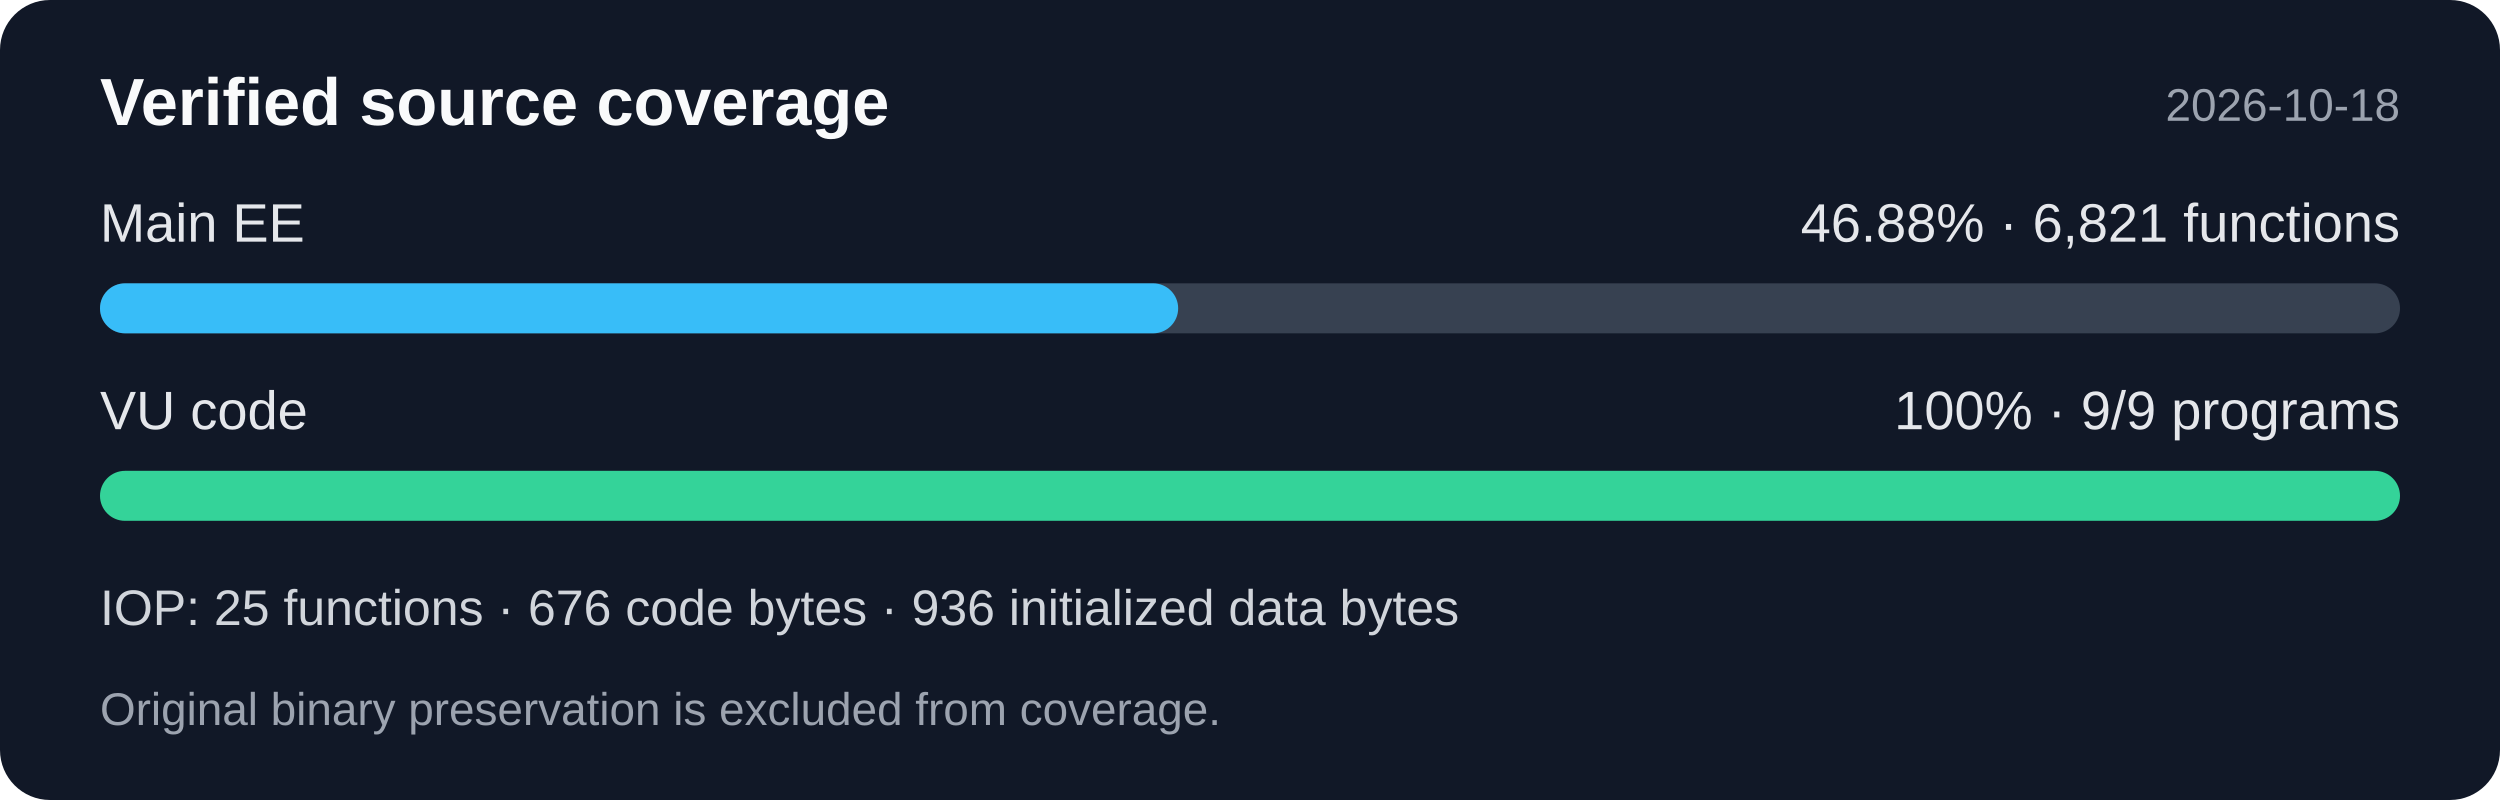
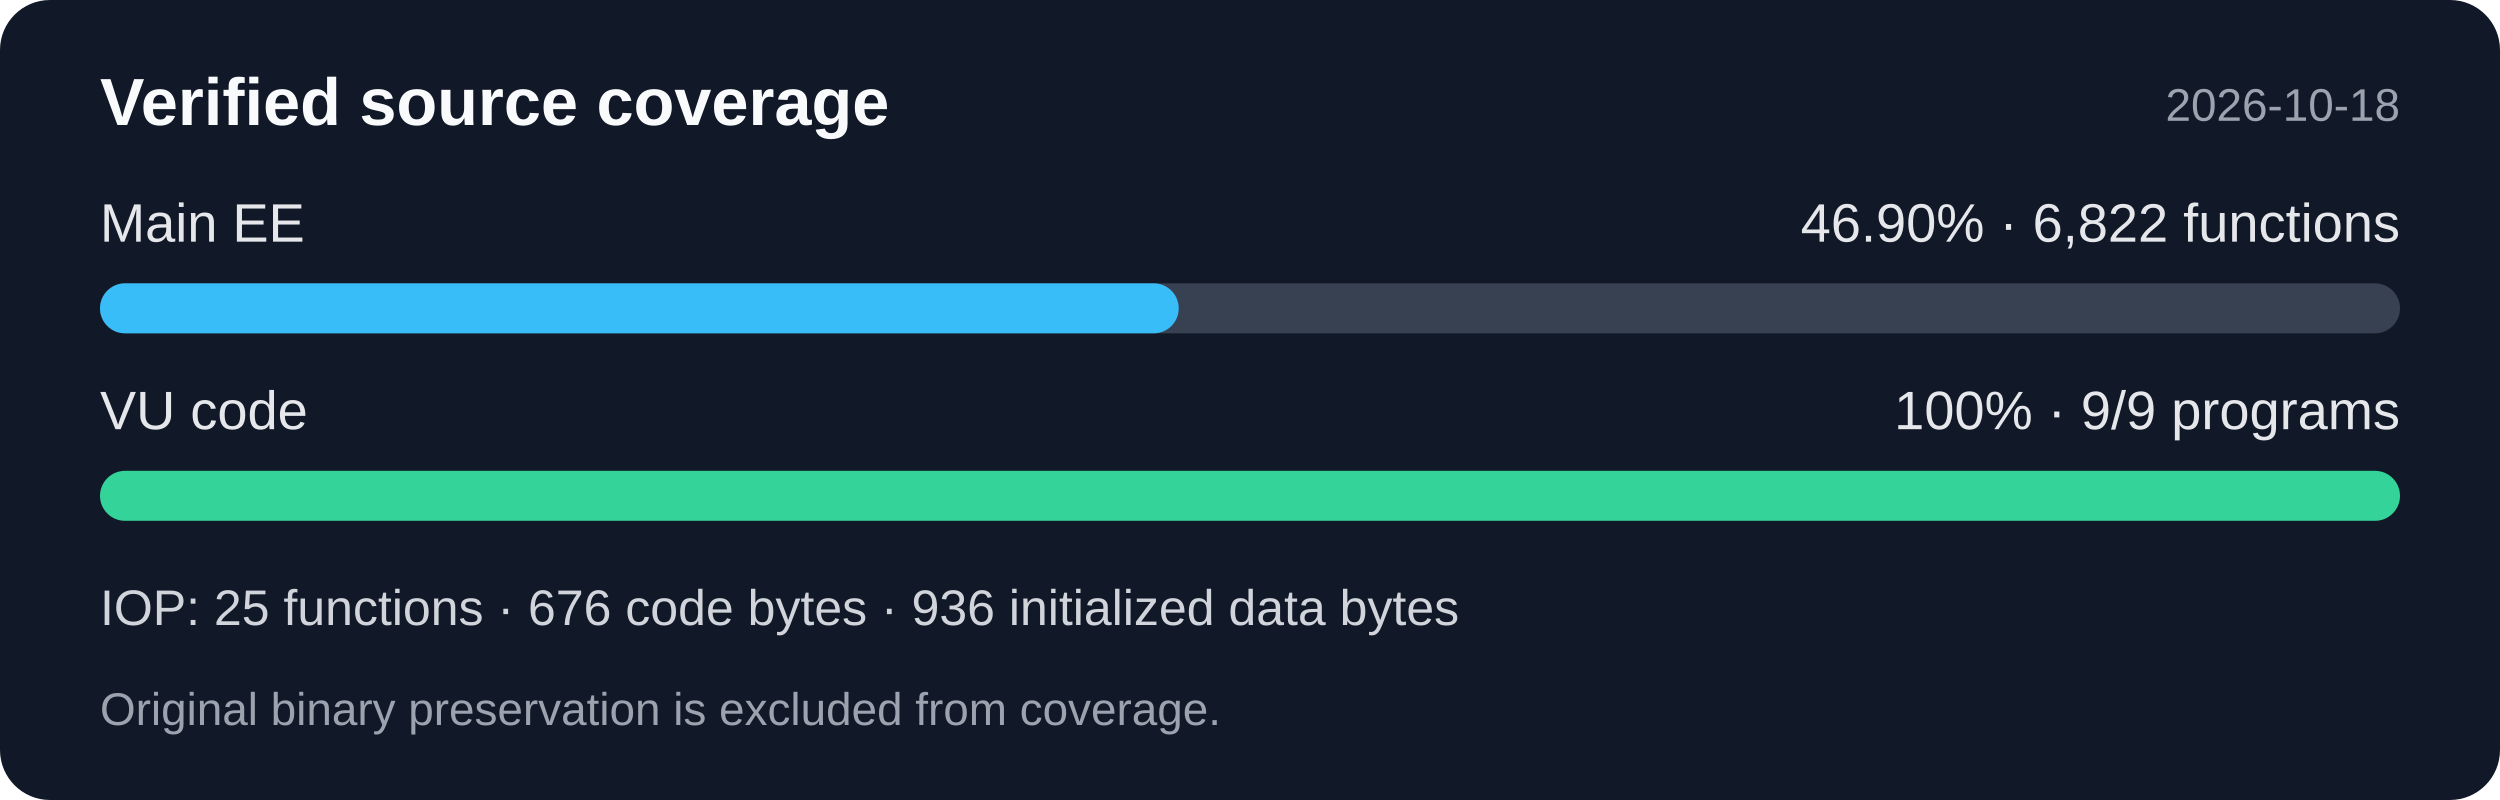
<svg xmlns="http://www.w3.org/2000/svg" width="600" height="192" viewBox="0 0 600 192" role="img" aria-labelledby="title desc">
  <rect width="600" height="192" rx="12" fill="#111827" />
  <g font-family="Segoe UI,Arial,sans-serif">
    <text x="24" y="30" fill="#f9fafb" font-size="16" font-weight="600">Verified source coverage</text>
    <text x="576" y="29" fill="#9ca3af" font-size="11" text-anchor="end">2026-10-18</text>
    <text x="24" y="58" fill="#e5e7eb" font-size="13">Main EE</text>
-     <text x="576" y="58" fill="#e5e7eb" font-size="13" text-anchor="end">46.88% · 6,821 functions</text>
+     <text x="576" y="58" fill="#e5e7eb" font-size="13" text-anchor="end">46.90% · 6,822 functions</text>
    <rect x="24" y="68" width="552" height="12" rx="6" fill="#374151" />
-     <rect x="24" y="68" width="258.759" height="12" rx="6" fill="#38bdf8" />
+     <rect x="24" y="68" width="258.893" height="12" rx="6" fill="#38bdf8" />
    <text x="24" y="103" fill="#e5e7eb" font-size="13">VU code</text>
    <text x="576" y="103" fill="#e5e7eb" font-size="13" text-anchor="end">100% · 9/9 programs</text>
    <rect x="24" y="113" width="552" height="12" rx="6" fill="#34d399" />
    <text x="24" y="150" fill="#d1d5db" font-size="12">IOP: 25 functions · 676 code bytes · 936 initialized data bytes</text>
    <text x="24" y="174" fill="#9ca3af" font-size="11">Original binary preservation is excluded from coverage.</text>
  </g>
</svg>
